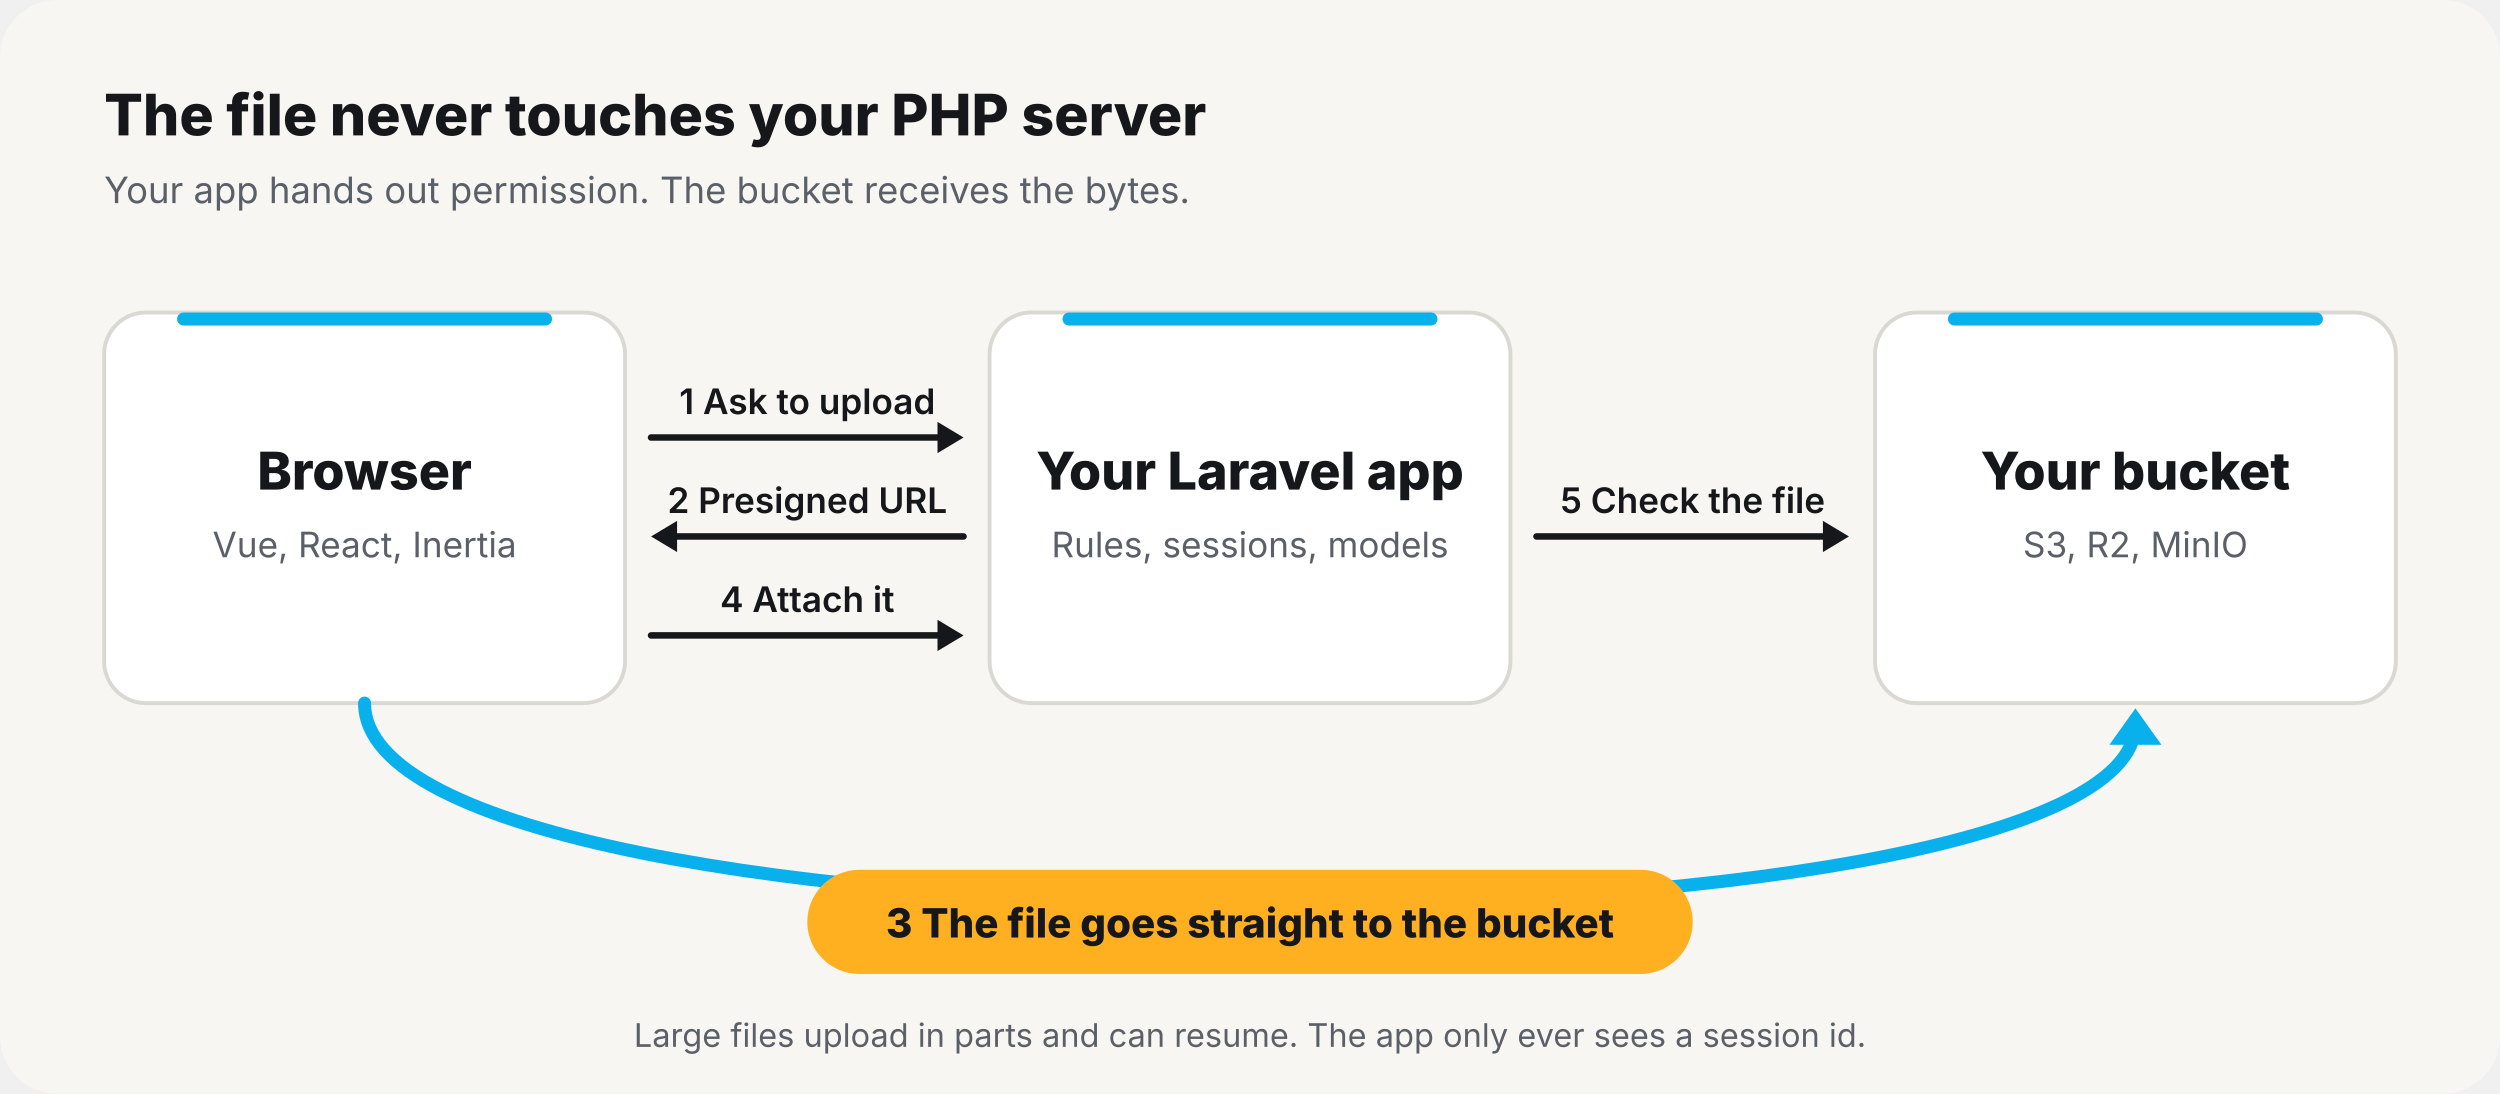
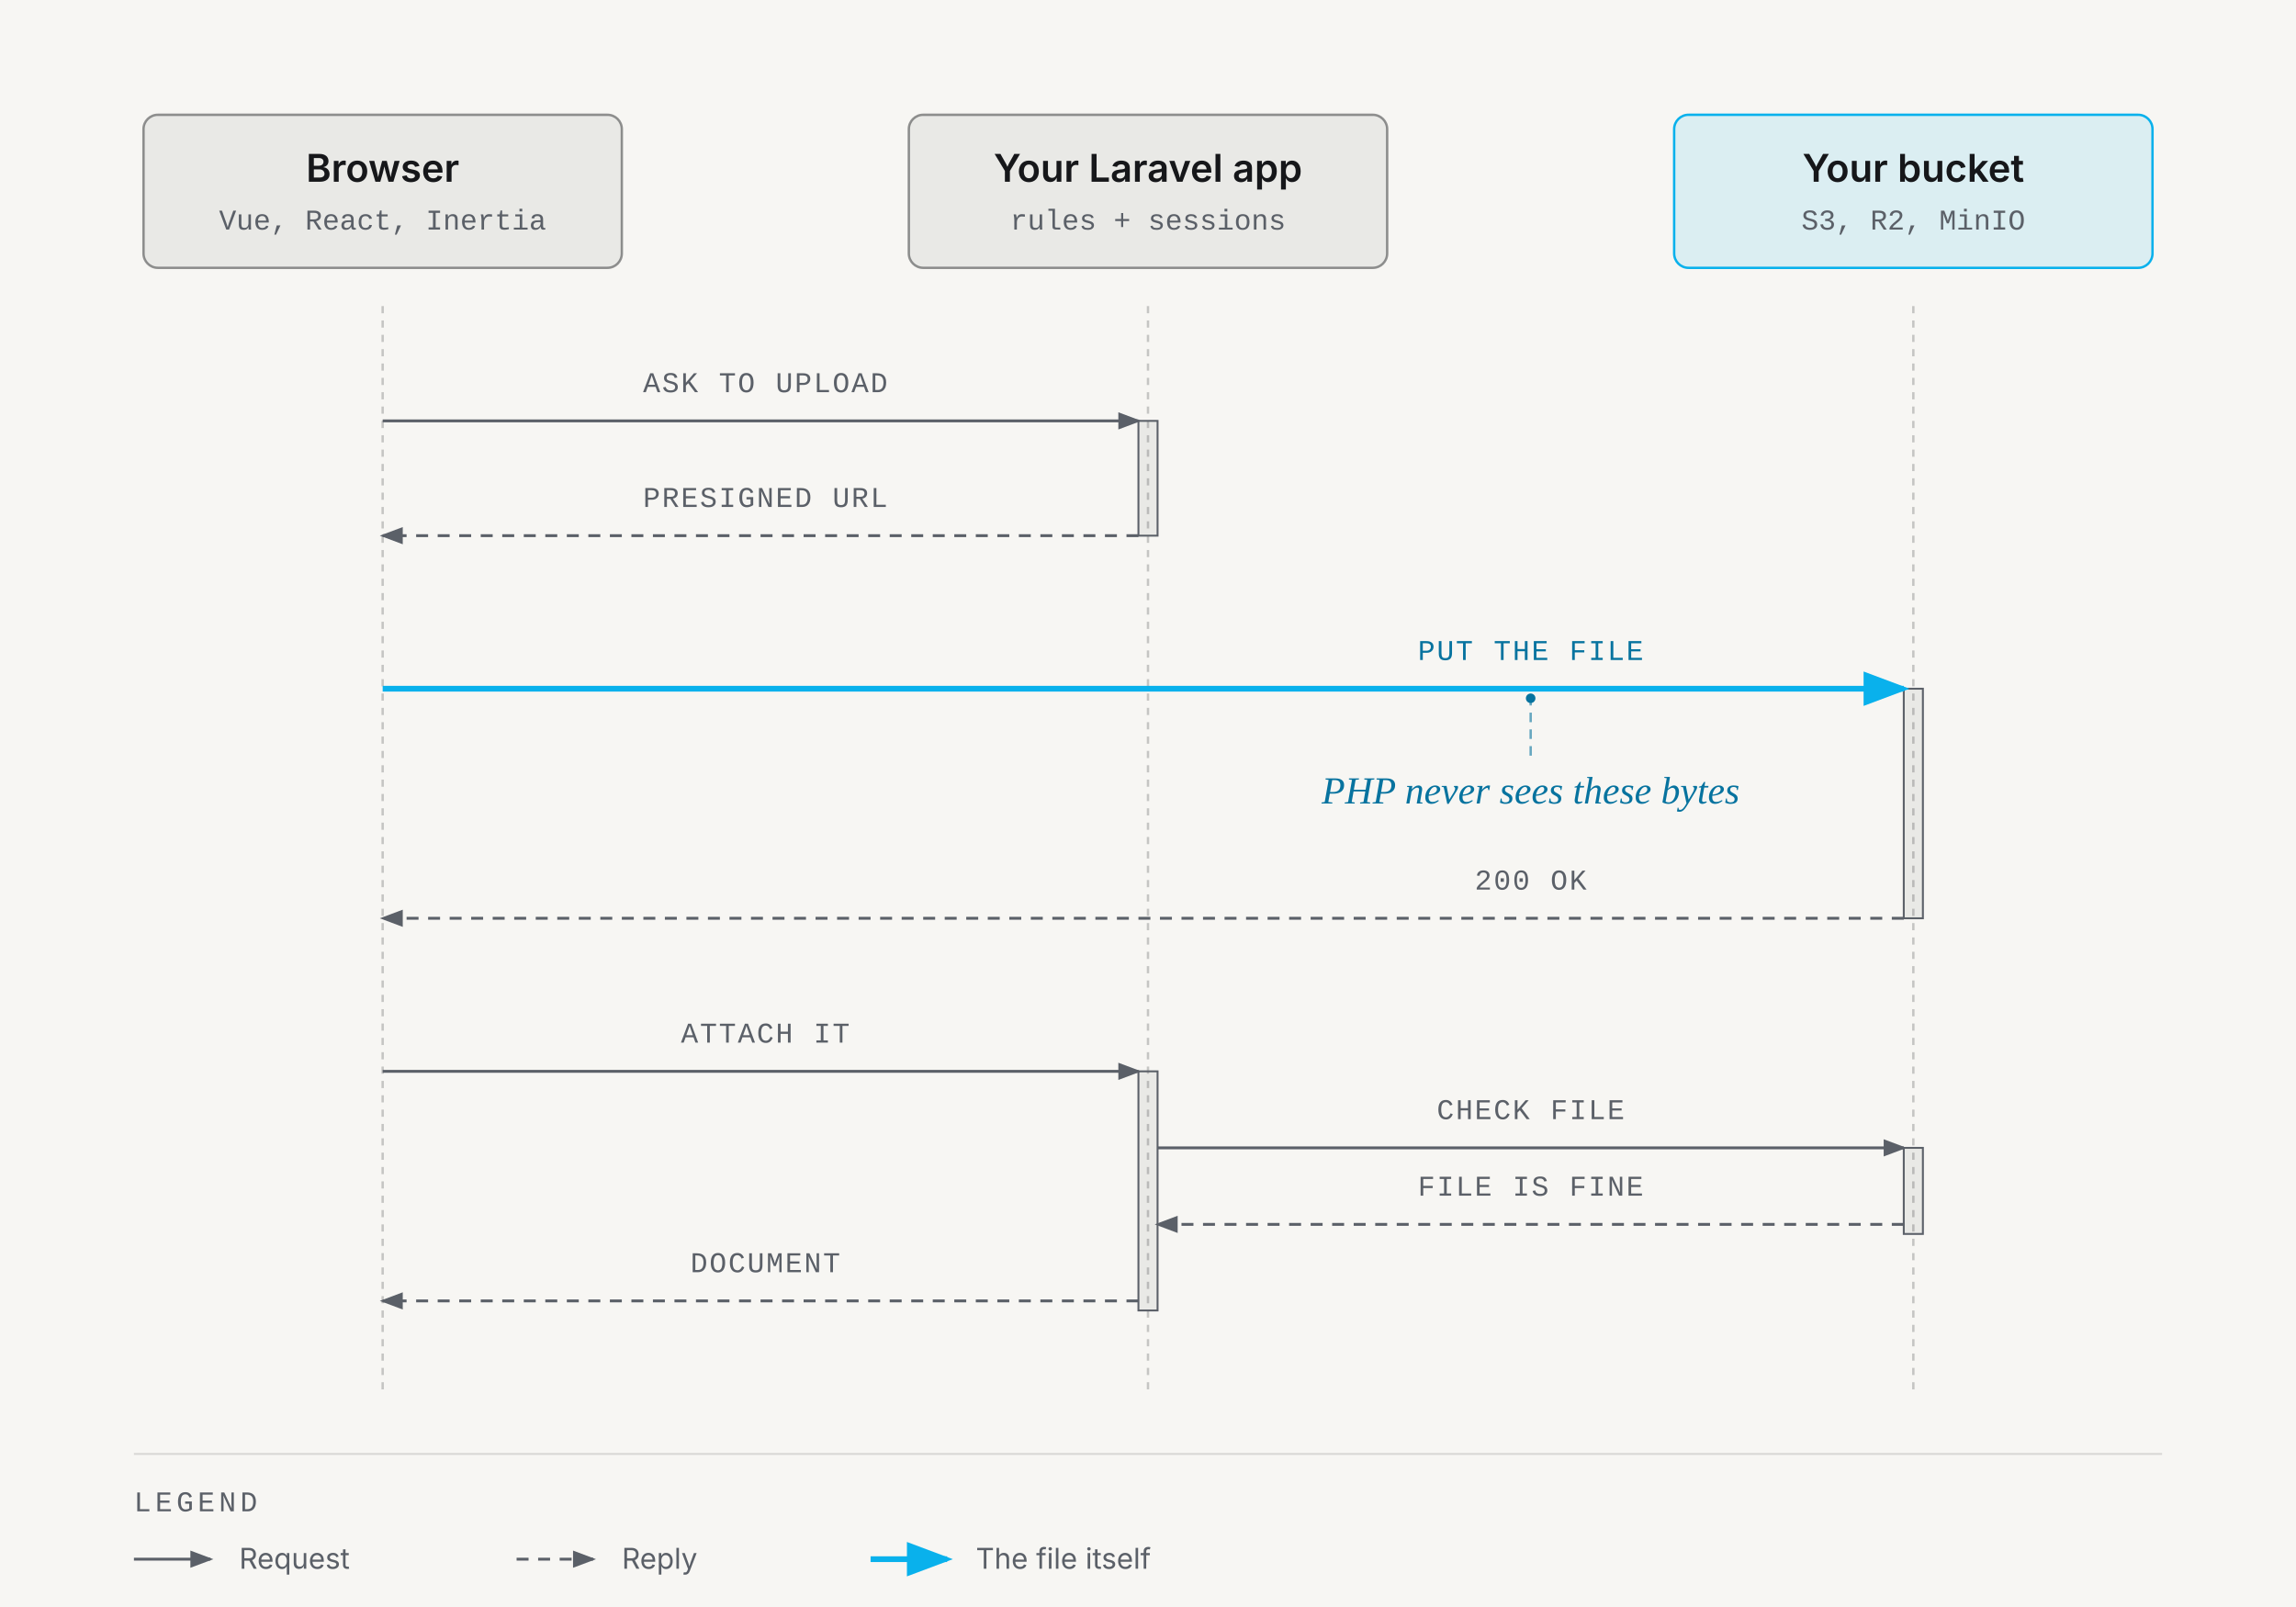
- <svg xmlns="http://www.w3.org/2000/svg" width="960" height="420" viewBox="0 0 960 420" font-family="Nunito, Inter, ui-sans-serif, system-ui, -apple-system, 'Segoe UI', Roboto, Helvetica, Arial, sans-serif" role="img" aria-labelledby="t d">
-   <rect width="960" height="420" rx="22" fill="#F7F6F3" />
-   <text x="40" y="52" font-size="22" font-weight="800" fill="#16171A">The file never touches your PHP server</text>
-   <text x="40" y="78" font-size="14" fill="#5B6068">Your app hands out permission. The bucket receives the bytes.</text>
-   <rect x="40" y="120" width="200" height="150" rx="16" fill="#FFFFFF" stroke="#DAD8D2" stroke-width="1.5" />
-   <rect x="68" y="120" width="144" height="5" rx="2.5" fill="#09B1EC" />
-   <text x="140" y="188" text-anchor="middle" font-size="20" font-weight="800" fill="#16171A">Browser</text>
-   <text x="140" y="214" text-anchor="middle" font-size="13.5" fill="#5B6068">Vue, React, Inertia</text>
-   <rect x="380" y="120" width="200" height="150" rx="16" fill="#FFFFFF" stroke="#DAD8D2" stroke-width="1.5" />
-   <rect x="408" y="120" width="144" height="5" rx="2.5" fill="#09B1EC" />
-   <text x="480" y="188" text-anchor="middle" font-size="20" font-weight="800" fill="#16171A">Your Laravel app</text>
-   <text x="480" y="214" text-anchor="middle" font-size="13.5" fill="#5B6068">Rules, sessions, models</text>
-   <rect x="720" y="120" width="200" height="150" rx="16" fill="#FFFFFF" stroke="#DAD8D2" stroke-width="1.5" />
-   <rect x="748" y="120" width="144" height="5" rx="2.5" fill="#09B1EC" />
-   <text x="820" y="188" text-anchor="middle" font-size="20" font-weight="800" fill="#16171A">Your bucket</text>
-   <text x="820" y="214" text-anchor="middle" font-size="13.5" fill="#5B6068">S3, R2, MinIO</text>
-   <line x1="250" y1="168" x2="360" y2="168" stroke="#16171A" stroke-width="2.5" stroke-linecap="round" />
-   <polygon points="370,168 360,162 360,174" fill="#16171A" />
-   <circle cx="264" cy="151" r="0" fill="none" />
-   <text x="310.0" y="159" text-anchor="middle" font-size="13.5" font-weight="600" fill="#16171A">1  Ask to upload</text>
-   <line x1="370" y1="206" x2="260" y2="206" stroke="#16171A" stroke-width="2.5" stroke-linecap="round" />
-   <polygon points="250,206 260,200 260,212" fill="#16171A" />
-   <circle cx="356" cy="189" r="0" fill="none" />
-   <text x="310.0" y="197" text-anchor="middle" font-size="13.5" font-weight="600" fill="#16171A">2  Presigned URL</text>
-   <line x1="250" y1="244" x2="360" y2="244" stroke="#16171A" stroke-width="2.5" stroke-linecap="round" />
-   <polygon points="370,244 360,238 360,250" fill="#16171A" />
-   <circle cx="264" cy="227" r="0" fill="none" />
-   <text x="310.0" y="235" text-anchor="middle" font-size="13.5" font-weight="600" fill="#16171A">4  Attach it</text>
-   <line x1="590" y1="206" x2="700" y2="206" stroke="#16171A" stroke-width="2.5" stroke-linecap="round" />
-   <polygon points="710,206 700,200 700,212" fill="#16171A" />
-   <circle cx="604" cy="189" r="0" fill="none" />
-   <text x="650.0" y="197" text-anchor="middle" font-size="13.5" font-weight="600" fill="#16171A">5  Check the file</text>
-   <path d="M140,270 C140,372 820,372 820,278" fill="none" stroke="#09B1EC" stroke-width="5" stroke-linecap="round" />
-   <polygon points="820,272 810,286 830,286" fill="#09B1EC" />
-   <rect x="310" y="334" width="340" height="40" rx="20" fill="#FFB020" />
-   <text x="480" y="360" text-anchor="middle" font-size="15.5" font-weight="800" fill="#16171A">3  The file goes straight to the bucket</text>
-   <text x="480" y="402" text-anchor="middle" font-size="12.5" fill="#5B6068">Large files upload in parts and can resume. The app only ever sees a session id.</text>
+ <svg xmlns="http://www.w3.org/2000/svg" viewBox="0 0 960 672" width="960" height="672" role="img" aria-labelledby="upload-flow-title upload-flow-desc">
+   <defs>
+     <marker id="upload-flow-arrow" markerWidth="8" markerHeight="6" refX="7" refY="3" orient="auto">
+       <polygon points="0 0, 8 3, 0 6" fill="#5B6068" />
+     </marker>
+     <marker id="upload-flow-arrow-accent" markerWidth="8" markerHeight="6" refX="7" refY="3" orient="auto">
+       <polygon points="0 0, 8 3, 0 6" fill="#09B1EC" />
+     </marker>
+   </defs>
+   <rect width="960" height="672" fill="#F7F6F3" />
+   <line x1="160" y1="128" x2="160" y2="584" stroke="rgba(22,23,26,0.22)" stroke-width="1" stroke-dasharray="3,3" />
+   <line x1="480" y1="128" x2="480" y2="584" stroke="rgba(22,23,26,0.22)" stroke-width="1" stroke-dasharray="3,3" />
+   <line x1="800" y1="128" x2="800" y2="584" stroke="rgba(22,23,26,0.22)" stroke-width="1" stroke-dasharray="3,3" />
+   <rect x="476" y="176" width="8" height="48" fill="rgba(22,23,26,0.06)" stroke="#5B6068" stroke-width="0.8" />
+   <rect x="476" y="448" width="8" height="100" fill="rgba(22,23,26,0.06)" stroke="#5B6068" stroke-width="0.8" />
+   <rect x="796" y="288" width="8" height="96" fill="rgba(22,23,26,0.06)" stroke="#5B6068" stroke-width="0.8" />
+   <rect x="796" y="480" width="8" height="36" fill="rgba(22,23,26,0.06)" stroke="#5B6068" stroke-width="0.8" />
+   <line x1="160" y1="176" x2="476" y2="176" stroke="#5B6068" stroke-width="1.2" marker-end="url(#upload-flow-arrow)" />
+   <line x1="476" y1="224" x2="160" y2="224" stroke="#5B6068" stroke-width="1.2" stroke-dasharray="5,4" marker-end="url(#upload-flow-arrow)" />
+   <line x1="160" y1="288" x2="796" y2="288" stroke="#09B1EC" stroke-width="2.4" marker-end="url(#upload-flow-arrow-accent)" />
+   <line x1="796" y1="384" x2="160" y2="384" stroke="#5B6068" stroke-width="1.2" stroke-dasharray="5,4" marker-end="url(#upload-flow-arrow)" />
+   <line x1="160" y1="448" x2="476" y2="448" stroke="#5B6068" stroke-width="1.2" marker-end="url(#upload-flow-arrow)" />
+   <line x1="484" y1="480" x2="796" y2="480" stroke="#5B6068" stroke-width="1.2" marker-end="url(#upload-flow-arrow)" />
+   <line x1="796" y1="512" x2="484" y2="512" stroke="#5B6068" stroke-width="1.2" stroke-dasharray="5,4" marker-end="url(#upload-flow-arrow)" />
+   <line x1="476" y1="544" x2="160" y2="544" stroke="#5B6068" stroke-width="1.2" stroke-dasharray="5,4" marker-end="url(#upload-flow-arrow)" />
+   <rect x="260" y="152" width="120" height="16" rx="2" fill="#F7F6F3" />
+   <text x="320" y="164" fill="#5B6068" font-size="12" font-family="ui-monospace, 'SF Mono', SFMono-Regular, Menlo, Consolas, 'Liberation Mono', monospace" text-anchor="middle" letter-spacing="0.06em">ASK TO UPLOAD</text>
+   <rect x="260" y="200" width="120" height="16" rx="2" fill="#F7F6F3" />
+   <text x="320" y="212" fill="#5B6068" font-size="12" font-family="ui-monospace, 'SF Mono', SFMono-Regular, Menlo, Consolas, 'Liberation Mono', monospace" text-anchor="middle" letter-spacing="0.06em">PRESIGNED URL</text>
+   <rect x="584" y="264" width="112" height="16" rx="2" fill="#F7F6F3" />
+   <text x="640" y="276" fill="#07739F" font-size="12" font-family="ui-monospace, 'SF Mono', SFMono-Regular, Menlo, Consolas, 'Liberation Mono', monospace" text-anchor="middle" letter-spacing="0.06em">PUT THE FILE</text>
+   <rect x="608" y="360" width="64" height="16" rx="2" fill="#F7F6F3" />
+   <text x="640" y="372" fill="#5B6068" font-size="12" font-family="ui-monospace, 'SF Mono', SFMono-Regular, Menlo, Consolas, 'Liberation Mono', monospace" text-anchor="middle" letter-spacing="0.06em">200 OK</text>
+   <rect x="276" y="424" width="88" height="16" rx="2" fill="#F7F6F3" />
+   <text x="320" y="436" fill="#5B6068" font-size="12" font-family="ui-monospace, 'SF Mono', SFMono-Regular, Menlo, Consolas, 'Liberation Mono', monospace" text-anchor="middle" letter-spacing="0.06em">ATTACH IT</text>
+   <rect x="592" y="456" width="96" height="16" rx="2" fill="#F7F6F3" />
+   <text x="640" y="468" fill="#5B6068" font-size="12" font-family="ui-monospace, 'SF Mono', SFMono-Regular, Menlo, Consolas, 'Liberation Mono', monospace" text-anchor="middle" letter-spacing="0.06em">CHECK FILE</text>
+   <rect x="584" y="488" width="112" height="16" rx="2" fill="#F7F6F3" />
+   <text x="640" y="500" fill="#5B6068" font-size="12" font-family="ui-monospace, 'SF Mono', SFMono-Regular, Menlo, Consolas, 'Liberation Mono', monospace" text-anchor="middle" letter-spacing="0.06em">FILE IS FINE</text>
+   <rect x="280" y="520" width="80" height="16" rx="2" fill="#F7F6F3" />
+   <text x="320" y="532" fill="#5B6068" font-size="12" font-family="ui-monospace, 'SF Mono', SFMono-Regular, Menlo, Consolas, 'Liberation Mono', monospace" text-anchor="middle" letter-spacing="0.06em">DOCUMENT</text>
+   <path d="M 640 316 L 640 292" fill="none" stroke="#07739F" stroke-opacity="0.6" stroke-width="1" stroke-dasharray="4,3" />
+   <circle cx="640" cy="292" r="2" fill="#07739F" />
+   <text x="640" y="336" fill="#07739F" font-size="16" font-style="italic" font-family="'Instrument Serif', Georgia, 'Times New Roman', serif" text-anchor="middle">PHP never sees these bytes</text>
+   <rect x="60" y="48" width="200" height="64" rx="6" fill="#F7F6F3" />
+   <rect x="60" y="48" width="200" height="64" rx="6" fill="rgba(22,23,26,0.06)" stroke="rgba(22,23,26,0.45)" stroke-width="1" />
+   <text x="160" y="76" fill="#16171A" font-size="16" font-weight="600" font-family="Inter, ui-sans-serif, system-ui, -apple-system, 'Segoe UI', Roboto, Helvetica, Arial, sans-serif" text-anchor="middle">Browser</text>
+   <text x="160" y="96" fill="#5B6068" font-size="12" font-family="ui-monospace, 'SF Mono', SFMono-Regular, Menlo, Consolas, 'Liberation Mono', monospace" text-anchor="middle">Vue, React, Inertia</text>
+   <rect x="380" y="48" width="200" height="64" rx="6" fill="#F7F6F3" />
+   <rect x="380" y="48" width="200" height="64" rx="6" fill="rgba(22,23,26,0.06)" stroke="rgba(22,23,26,0.45)" stroke-width="1" />
+   <text x="480" y="76" fill="#16171A" font-size="16" font-weight="600" font-family="Inter, ui-sans-serif, system-ui, -apple-system, 'Segoe UI', Roboto, Helvetica, Arial, sans-serif" text-anchor="middle">Your Laravel app</text>
+   <text x="480" y="96" fill="#5B6068" font-size="12" font-family="ui-monospace, 'SF Mono', SFMono-Regular, Menlo, Consolas, 'Liberation Mono', monospace" text-anchor="middle">rules + sessions</text>
+   <rect x="700" y="48" width="200" height="64" rx="6" fill="#F7F6F3" />
+   <rect x="700" y="48" width="200" height="64" rx="6" fill="rgba(9,177,236,0.12)" stroke="#09B1EC" stroke-width="1" />
+   <text x="800" y="76" fill="#16171A" font-size="16" font-weight="600" font-family="Inter, ui-sans-serif, system-ui, -apple-system, 'Segoe UI', Roboto, Helvetica, Arial, sans-serif" text-anchor="middle">Your bucket</text>
+   <text x="800" y="96" fill="#5B6068" font-size="12" font-family="ui-monospace, 'SF Mono', SFMono-Regular, Menlo, Consolas, 'Liberation Mono', monospace" text-anchor="middle">S3, R2, MinIO</text>
+   <line x1="56" y1="608" x2="904" y2="608" stroke="rgba(22,23,26,0.14)" stroke-width="0.8" />
+   <text x="56" y="632" fill="#5B6068" font-size="12" font-family="ui-monospace, 'SF Mono', SFMono-Regular, Menlo, Consolas, 'Liberation Mono', monospace" letter-spacing="0.14em">LEGEND</text>
+   <line x1="56" y1="652" x2="88" y2="652" stroke="#5B6068" stroke-width="1.2" marker-end="url(#upload-flow-arrow)" />
+   <text x="100" y="656" fill="#5B6068" font-size="12" font-family="Inter, ui-sans-serif, system-ui, -apple-system, 'Segoe UI', Roboto, Helvetica, Arial, sans-serif">Request</text>
+   <line x1="216" y1="652" x2="248" y2="652" stroke="#5B6068" stroke-width="1.2" stroke-dasharray="5,4" marker-end="url(#upload-flow-arrow)" />
+   <text x="260" y="656" fill="#5B6068" font-size="12" font-family="Inter, ui-sans-serif, system-ui, -apple-system, 'Segoe UI', Roboto, Helvetica, Arial, sans-serif">Reply</text>
+   <line x1="364" y1="652" x2="396" y2="652" stroke="#09B1EC" stroke-width="2.4" marker-end="url(#upload-flow-arrow-accent)" />
+   <text x="408" y="656" fill="#5B6068" font-size="12" font-family="Inter, ui-sans-serif, system-ui, -apple-system, 'Segoe UI', Roboto, Helvetica, Arial, sans-serif">The file itself</text>
</svg>
